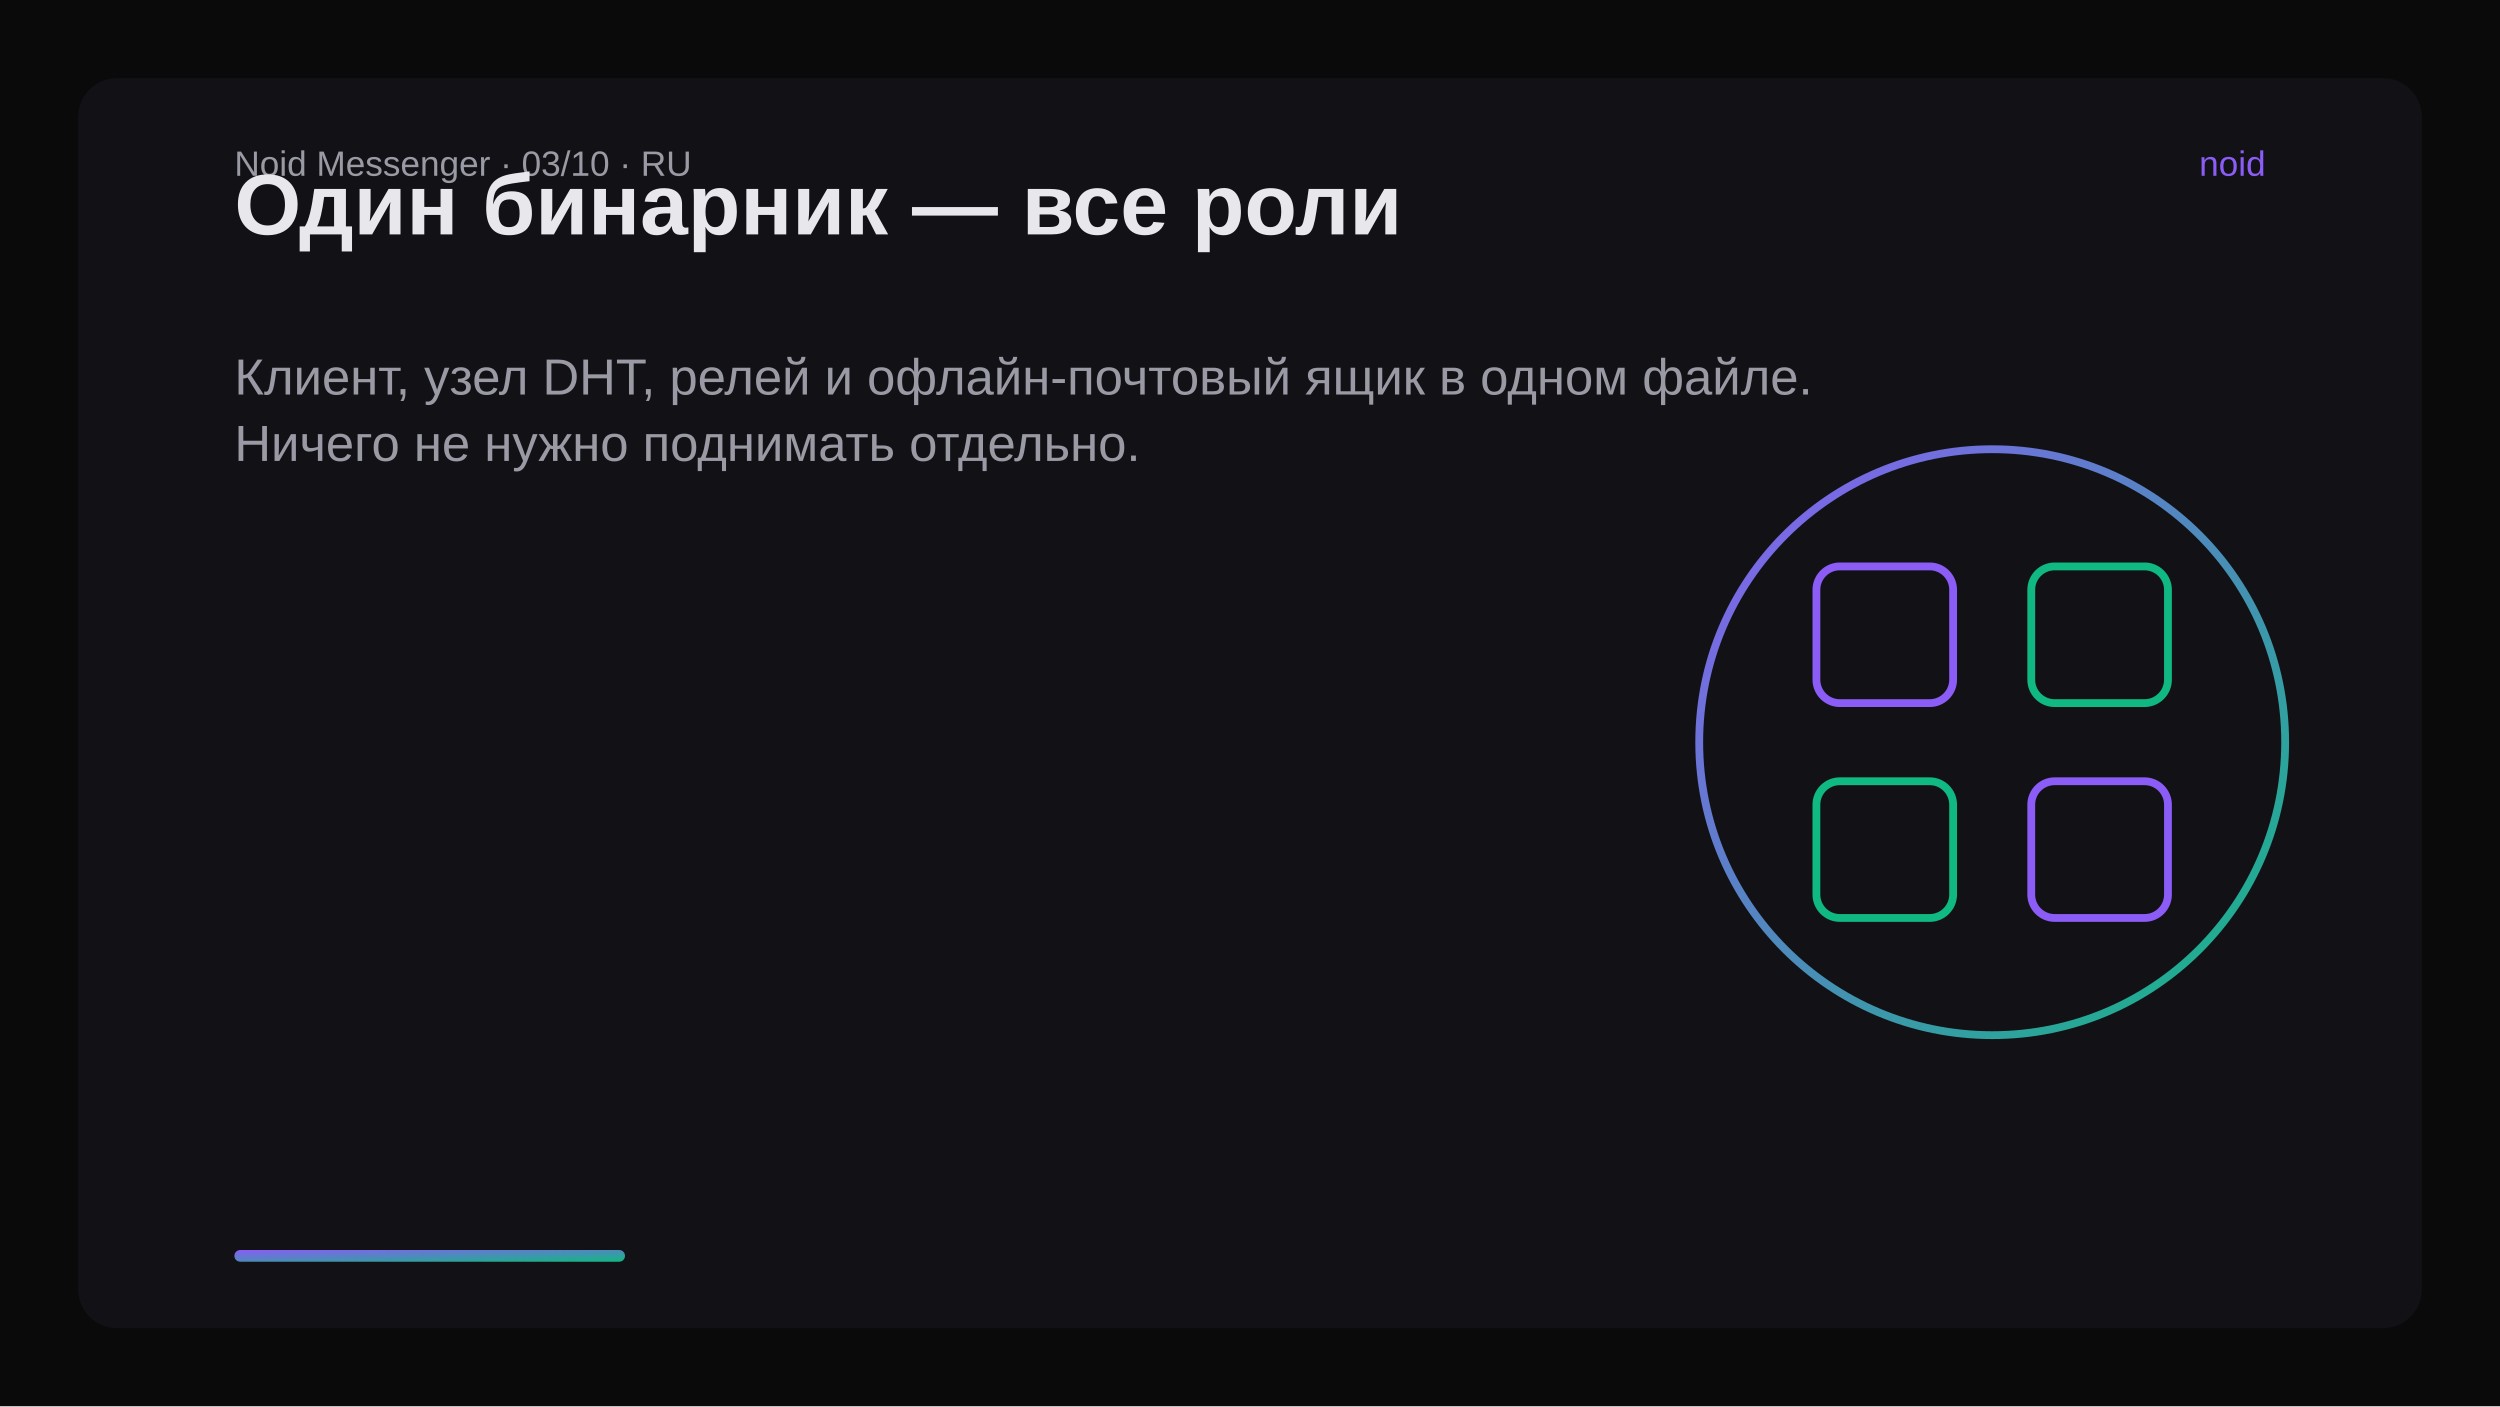
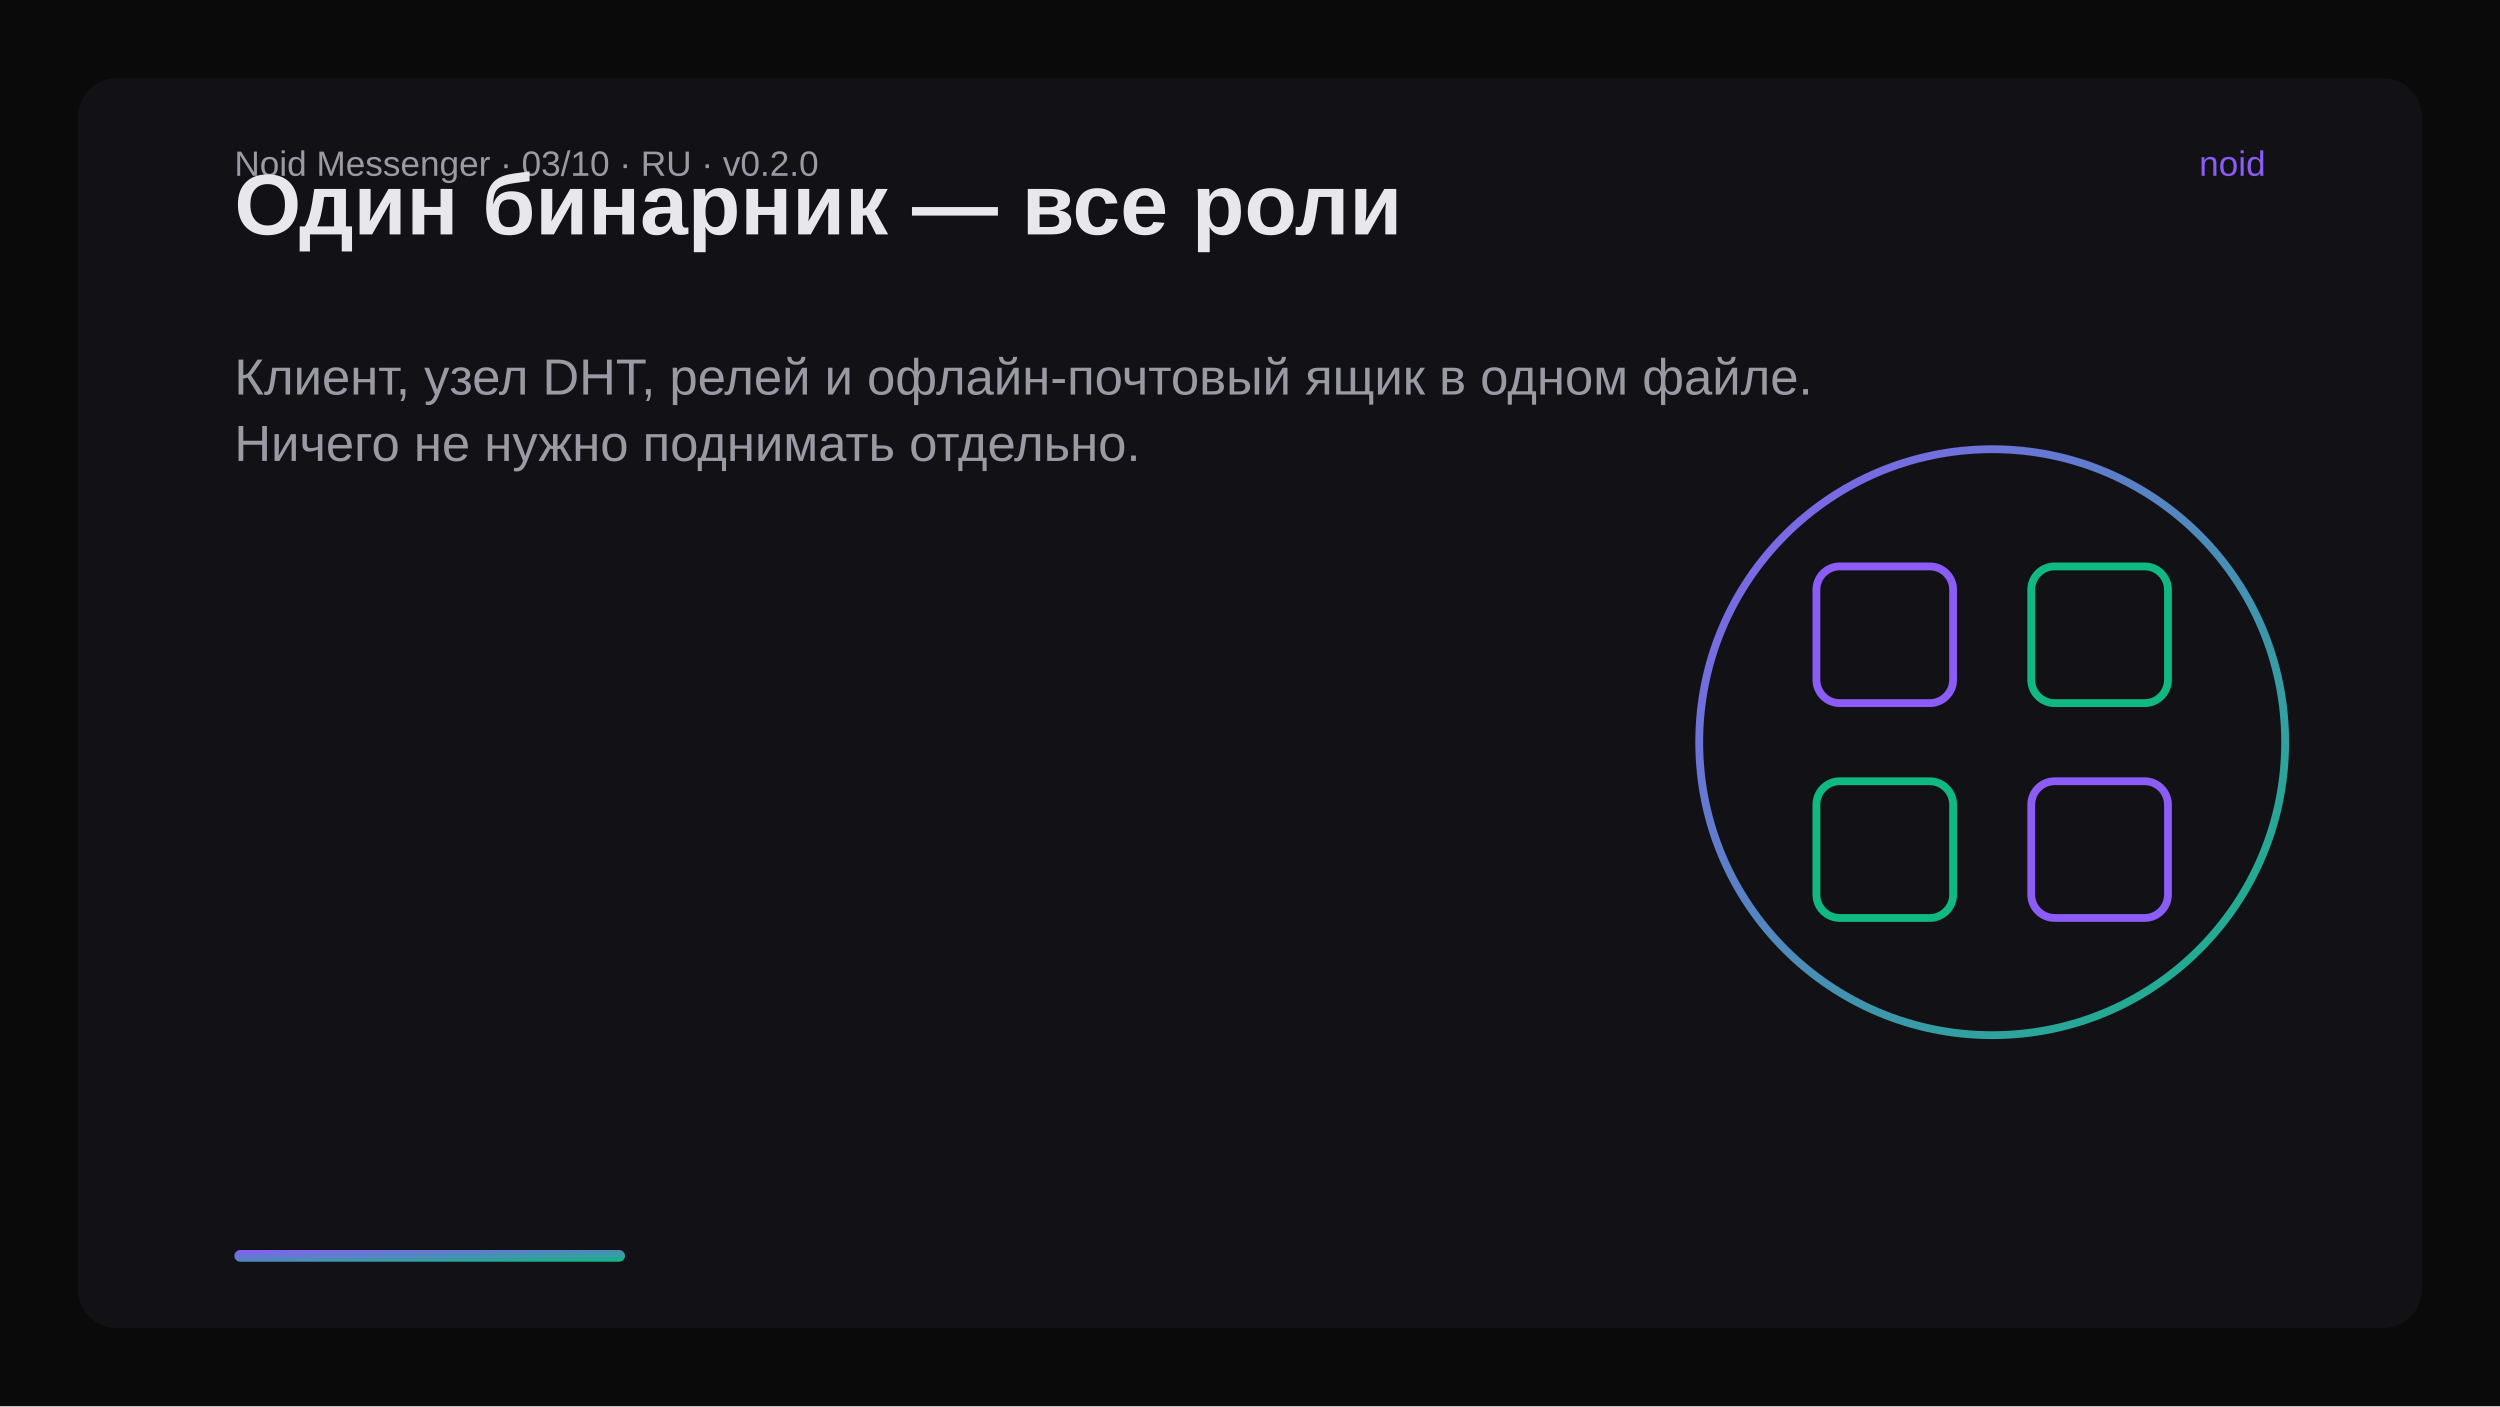
<svg xmlns="http://www.w3.org/2000/svg" width="1280" height="720" viewBox="0 0 1280 720">
  <defs>
    <linearGradient id="g" x1="0" y1="0" x2="1" y2="1">
      <stop offset="0" stop-color="#8b5cf6" />
      <stop offset="1" stop-color="#10b981" />
    </linearGradient>
  </defs>
  <rect width="1280" height="720" fill="#0a0a0b" />
  <rect x="40" y="40" width="1200" height="640" rx="20" fill="#121216" />
-   <text x="120" y="90" font-family="Segoe UI,Arial" font-size="18" fill="#9a9aa5">Noid Messenger · 03/10 · RU</text>
+   <text x="120" y="90" font-family="Segoe UI,Arial" font-size="18" fill="#9a9aa5">Noid Messenger · 03/10 · RU · v0.2.0</text>
  <text x="1160" y="90" text-anchor="end" font-family="Segoe UI,Arial" font-size="18" fill="#8b5cf6">noid</text>
  <text x="120" y="120" font-family="Segoe UI,Arial" font-size="44" font-weight="700" fill="#e8e8ec">Один бинарник — все роли</text>
  <text x="120" y="202" font-family="Segoe UI,Arial" font-size="26" fill="#9a9aa5">Клиент, узел DHT, релей и офлайн-почтовый ящик в одном файле.</text>
  <text x="120" y="236" font-family="Segoe UI,Arial" font-size="26" fill="#9a9aa5">Ничего не нужно поднимать отдельно.</text>
  <circle cx="1020" cy="380" r="150" fill="none" stroke="url(#g)" stroke-width="4" />
  <rect x="930" y="290" width="70" height="70" rx="12" fill="none" stroke="#8b5cf6" stroke-width="4" />
  <rect x="1040" y="290" width="70" height="70" rx="12" fill="none" stroke="#10b981" stroke-width="4" />
  <rect x="930" y="400" width="70" height="70" rx="12" fill="none" stroke="#10b981" stroke-width="4" />
  <rect x="1040" y="400" width="70" height="70" rx="12" fill="none" stroke="#8b5cf6" stroke-width="4" />
  <rect x="120" y="640" width="200" height="6" rx="3" fill="url(#g)" />
</svg>
